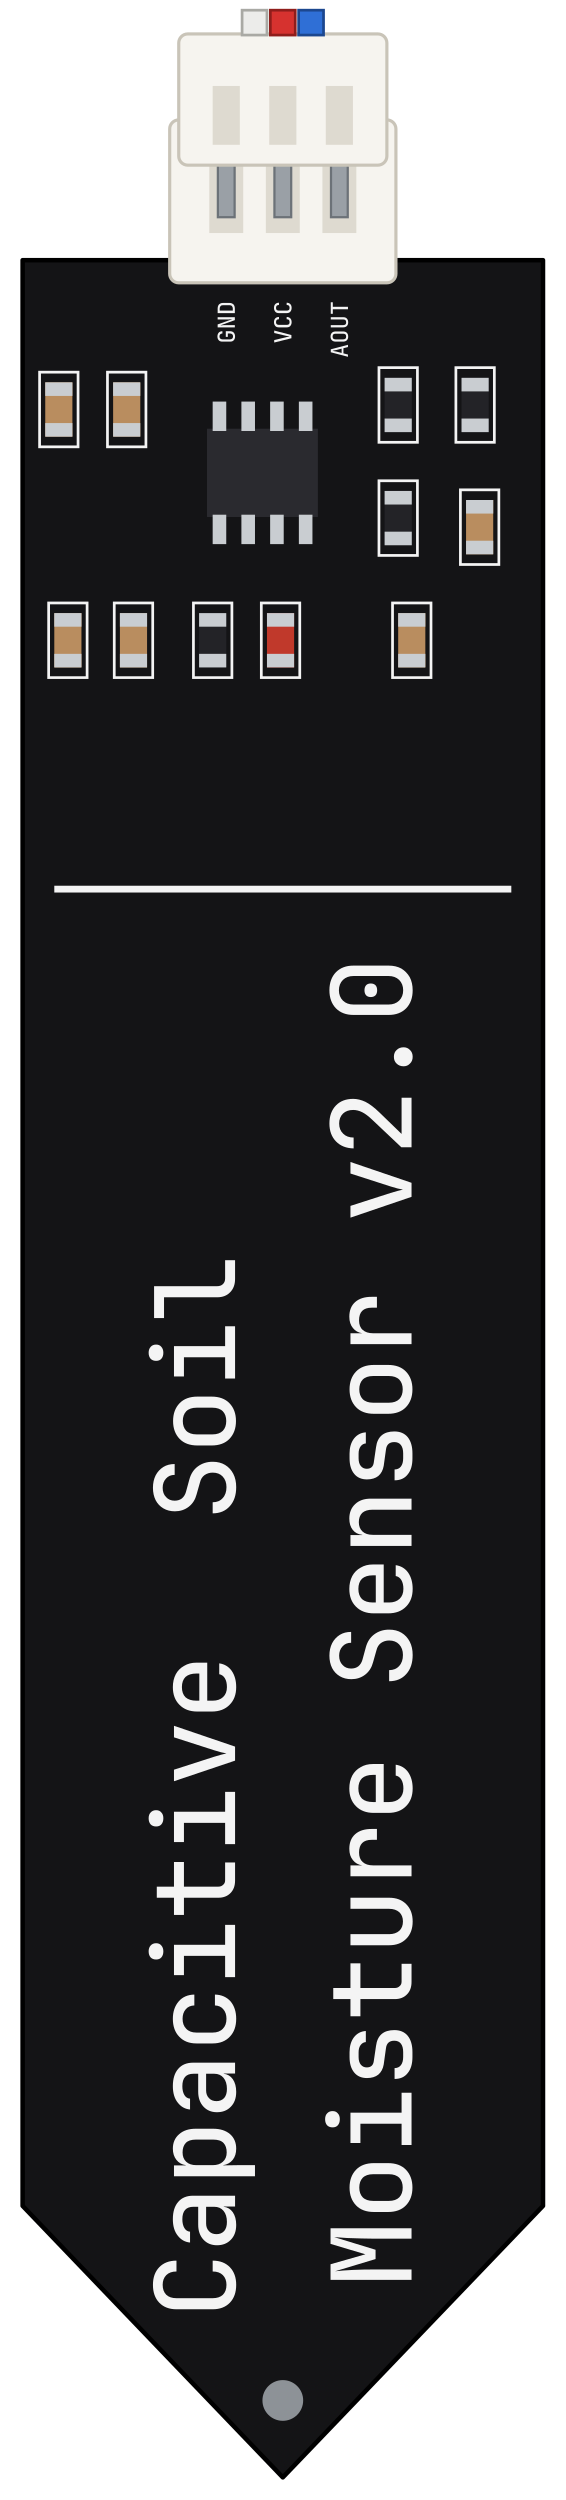
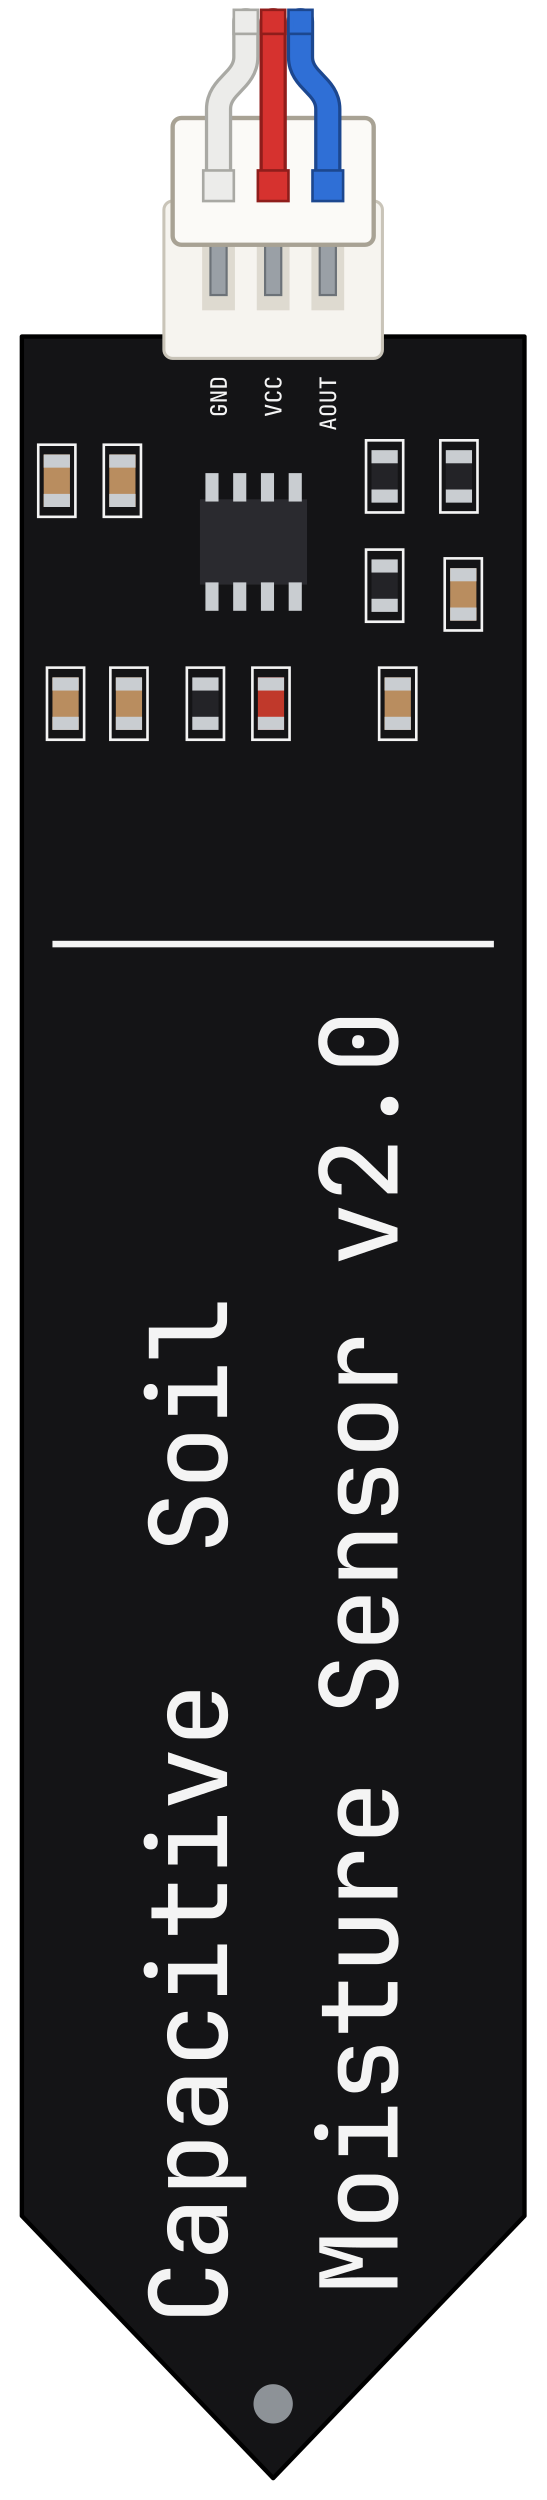
- <svg xmlns="http://www.w3.org/2000/svg" version="1.1" width="25mm" height="110.5mm" viewBox="0 0 25 110.5">
+ <svg xmlns="http://www.w3.org/2000/svg" version="1.1" width="25mm" height="114.4mm" viewBox="0 0 25 114.4">
  <g id="breadboard">
-     <g transform="translate(-76,-64.5)">
-       <g transform="translate(76,175) rotate(-90)">
+     <g transform="translate(-77.3,-60.6)">
+       <g transform="translate(77.3,175) rotate(-90)">
        <path d="M1 12.5L13 1H99V24H13Z" fill="#141416" stroke="#000000" stroke-width="0.2" stroke-linejoin="round" />
        <circle cx="4.4" cy="12.5" r="0.9" fill="#8d9297" />
        <path d="M9.51 10.44Q9.01 10.44 8.72 10.16Q8.43 9.88 8.43 9.4V7.8Q8.43 7.32 8.72 7.04Q9.01 6.76 9.51 6.76Q10 6.76 10.29 7.04Q10.58 7.32 10.58 7.8H10.1Q10.1 7.51 9.94 7.35Q9.78 7.19 9.51 7.19Q9.23 7.19 9.07 7.35Q8.92 7.51 8.92 7.8V9.4Q8.92 9.69 9.07 9.85Q9.23 10.01 9.51 10.01Q9.78 10.01 9.94 9.85Q10.1 9.69 10.1 9.4H10.58Q10.58 9.88 10.29 10.16Q10 10.44 9.51 10.44ZM12.16 10.44Q11.74 10.44 11.5 10.2Q11.26 9.97 11.26 9.59Q11.26 9.22 11.51 8.99Q11.76 8.76 12.17 8.76H12.96V8.55Q12.96 8.06 12.41 8.06Q12.17 8.06 12.02 8.15Q11.87 8.24 11.86 8.4H11.38Q11.41 8.07 11.68 7.86Q11.95 7.64 12.41 7.64Q12.91 7.64 13.18 7.88Q13.45 8.11 13.45 8.54V10.39H12.97V9.89H12.96Q12.93 10.14 12.72 10.29Q12.5 10.44 12.16 10.44ZM12.29 10.03Q12.6 10.03 12.78 9.88Q12.96 9.73 12.96 9.47V9.11H12.22Q12.01 9.11 11.88 9.24Q11.75 9.36 11.75 9.57Q11.75 9.78 11.89 9.91Q12.03 10.03 12.29 10.03ZM14.31 11.27V7.69H14.79V8.21H14.8Q14.84 7.95 15.03 7.8Q15.23 7.64 15.53 7.64Q15.93 7.64 16.17 7.92Q16.41 8.19 16.41 8.65V9.42Q16.41 9.89 16.17 10.17Q15.93 10.44 15.53 10.44Q15.23 10.44 15.04 10.29Q14.84 10.13 14.8 9.87H14.79L14.8 10.49V11.27ZM15.36 10.02Q15.63 10.02 15.78 9.88Q15.93 9.74 15.93 9.42V8.66Q15.93 8.35 15.78 8.21Q15.63 8.07 15.36 8.07Q15.1 8.07 14.95 8.23Q14.8 8.39 14.8 8.68V9.4Q14.8 9.69 14.95 9.85Q15.1 10.02 15.36 10.02ZM18.04 10.44Q17.62 10.44 17.38 10.2Q17.14 9.97 17.14 9.59Q17.14 9.22 17.39 8.99Q17.64 8.76 18.05 8.76H18.84V8.55Q18.84 8.06 18.29 8.06Q18.05 8.06 17.9 8.15Q17.75 8.24 17.74 8.4H17.26Q17.29 8.07 17.56 7.86Q17.83 7.64 18.29 7.64Q18.79 7.64 19.06 7.88Q19.33 8.11 19.33 8.54V10.39H18.85V9.89H18.84Q18.81 10.14 18.6 10.29Q18.38 10.44 18.04 10.44ZM18.17 10.03Q18.48 10.03 18.66 9.88Q18.84 9.73 18.84 9.47V9.11H18.1Q17.89 9.11 17.76 9.24Q17.63 9.36 17.63 9.57Q17.63 9.78 17.77 9.91Q17.91 10.03 18.17 10.03ZM21.27 10.44Q20.77 10.44 20.48 10.16Q20.18 9.88 20.18 9.4V8.68Q20.18 8.2 20.48 7.92Q20.77 7.64 21.27 7.64Q21.74 7.64 22.04 7.9Q22.33 8.15 22.34 8.59H21.86Q21.85 8.34 21.69 8.21Q21.53 8.07 21.27 8.07Q20.99 8.07 20.83 8.23Q20.66 8.39 20.66 8.68V9.4Q20.66 9.69 20.83 9.85Q20.99 10.01 21.27 10.01Q21.53 10.01 21.69 9.87Q21.85 9.74 21.86 9.5H22.34Q22.33 9.93 22.04 10.19Q21.74 10.44 21.27 10.44ZM23.11 10.39V9.95H24.05V8.13H23.2V7.69H24.54V9.95H25.42V10.39ZM24.25 7.22Q24.08 7.22 23.98 7.13Q23.89 7.05 23.89 6.9Q23.89 6.75 23.98 6.66Q24.08 6.57 24.25 6.57Q24.41 6.57 24.51 6.66Q24.61 6.75 24.61 6.9Q24.61 7.05 24.51 7.13Q24.41 7.22 24.25 7.22ZM27.38 10.39Q27.03 10.39 26.83 10.19Q26.62 9.99 26.62 9.65V8.13H25.86V7.69H26.62V6.93H27.11V7.69H28.2V8.13H27.11V9.65Q27.11 9.78 27.19 9.86Q27.26 9.95 27.39 9.95H28.18V10.39ZM28.99 10.39V9.95H29.93V8.13H29.08V7.69H30.42V9.95H31.3V10.39ZM30.13 7.22Q29.96 7.22 29.86 7.13Q29.77 7.05 29.77 6.9Q29.77 6.75 29.86 6.66Q29.96 6.57 30.13 6.57Q30.3 6.57 30.39 6.66Q30.49 6.75 30.49 6.9Q30.49 7.05 30.39 7.13Q30.3 7.22 30.13 7.22ZM32.68 10.39 31.77 7.69H32.28L32.85 9.46Q32.9 9.62 32.94 9.77Q32.98 9.92 33 10.01Q33.02 9.92 33.05 9.77Q33.09 9.62 33.14 9.46L33.71 7.69H34.22L33.3 10.39ZM35.93 10.44Q35.44 10.44 35.15 10.15Q34.85 9.86 34.85 9.36V8.72Q34.85 8.22 35.15 7.93Q35.44 7.64 35.93 7.64Q36.25 7.64 36.5 7.77Q36.74 7.9 36.87 8.14Q37.01 8.37 37.01 8.68V9.16H35.33V9.4Q35.33 9.69 35.49 9.86Q35.65 10.03 35.93 10.03Q36.17 10.03 36.32 9.94Q36.47 9.85 36.5 9.69H36.98Q36.93 10.04 36.65 10.24Q36.36 10.44 35.93 10.44ZM35.33 8.68V8.81H36.53V8.68Q36.53 8.37 36.38 8.2Q36.22 8.04 35.93 8.04Q35.64 8.04 35.48 8.2Q35.33 8.37 35.33 8.68ZM44.77 10.44Q44.24 10.44 43.93 10.16Q43.61 9.88 43.61 9.4H44.1Q44.1 9.68 44.28 9.84Q44.46 10.01 44.77 10.01Q45.06 10.01 45.24 9.84Q45.41 9.68 45.41 9.4Q45.41 9.2 45.3 9.04Q45.19 8.89 44.98 8.84L44.45 8.69Q44.1 8.6 43.9 8.34Q43.7 8.08 43.7 7.73Q43.7 7.44 43.83 7.22Q43.96 7 44.19 6.88Q44.43 6.76 44.74 6.76Q45.05 6.76 45.29 6.88Q45.52 7 45.66 7.22Q45.79 7.43 45.79 7.72H45.31Q45.31 7.48 45.15 7.34Q44.99 7.19 44.74 7.19Q44.48 7.19 44.33 7.34Q44.17 7.48 44.17 7.72Q44.17 7.91 44.27 8.04Q44.38 8.17 44.56 8.22L45.11 8.37Q45.48 8.47 45.68 8.74Q45.89 9.02 45.89 9.4Q45.89 9.72 45.75 9.95Q45.61 10.18 45.36 10.31Q45.11 10.44 44.77 10.44ZM47.69 10.43Q47.2 10.43 46.9 10.14Q46.61 9.86 46.61 9.35V8.73Q46.61 8.22 46.9 7.94Q47.2 7.65 47.69 7.65Q48.18 7.65 48.48 7.94Q48.77 8.22 48.77 8.73V9.35Q48.77 9.86 48.48 10.14Q48.18 10.43 47.69 10.43ZM47.69 10Q47.96 10 48.12 9.85Q48.28 9.69 48.28 9.39V8.69Q48.28 8.39 48.12 8.23Q47.96 8.08 47.69 8.08Q47.42 8.08 47.26 8.23Q47.1 8.39 47.1 8.69V9.39Q47.1 9.69 47.26 9.85Q47.42 10 47.69 10ZM49.57 10.39V9.95H50.51V8.13H49.66V7.69H51V9.95H51.88V10.39ZM50.71 7.22Q50.54 7.22 50.44 7.13Q50.35 7.05 50.35 6.9Q50.35 6.75 50.44 6.66Q50.54 6.57 50.71 6.57Q50.87 6.57 50.97 6.66Q51.07 6.75 51.07 6.9Q51.07 7.05 50.97 7.13Q50.87 7.22 50.71 7.22ZM53.97 10.39Q53.6 10.39 53.38 10.17Q53.16 9.96 53.16 9.6V7.25H52.24V6.81H53.65V9.59Q53.65 9.76 53.74 9.85Q53.83 9.95 53.99 9.95H54.8V10.39Z" fill="#f4f4f4" />
        <path d="M9.73 18.19V14.61H10.42L10.86 16.15L11.32 14.61H12.01V18.19H11.55V16.55Q11.55 16.29 11.56 15.97Q11.57 15.66 11.58 15.34Q11.6 15.02 11.62 14.77L11.06 16.6H10.65L10.11 14.81Q10.15 15.17 10.17 15.61Q10.19 16.05 10.19 16.55V18.19ZM13.81 18.23Q13.32 18.23 13.02 17.94Q12.73 17.66 12.73 17.15V16.53Q12.73 16.02 13.02 15.74Q13.32 15.45 13.81 15.45Q14.3 15.45 14.6 15.74Q14.89 16.02 14.89 16.53V17.15Q14.89 17.66 14.6 17.94Q14.3 18.23 13.81 18.23ZM13.81 17.8Q14.08 17.8 14.24 17.65Q14.4 17.49 14.4 17.19V16.49Q14.4 16.19 14.24 16.03Q14.08 15.88 13.81 15.88Q13.54 15.88 13.38 16.03Q13.22 16.19 13.22 16.49V17.19Q13.22 17.49 13.38 17.65Q13.54 17.8 13.81 17.8ZM15.69 18.19V17.75H16.63V15.93H15.78V15.49H17.12V17.75H18V18.19ZM16.83 15.02Q16.66 15.02 16.56 14.93Q16.47 14.85 16.47 14.7Q16.47 14.55 16.56 14.46Q16.66 14.37 16.83 14.37Q17 14.37 17.09 14.46Q17.19 14.55 17.19 14.7Q17.19 14.85 17.09 14.93Q17 15.02 16.83 15.02ZM19.58 18.23Q19.12 18.23 18.87 18.02Q18.61 17.82 18.61 17.44H19.09Q19.09 17.62 19.22 17.72Q19.35 17.82 19.58 17.82H19.8Q20.04 17.82 20.17 17.72Q20.3 17.62 20.3 17.43Q20.3 17.1 19.97 17.06L19.25 16.96Q18.96 16.91 18.8 16.72Q18.65 16.53 18.65 16.22Q18.65 15.86 18.89 15.66Q19.14 15.45 19.58 15.45H19.79Q20.2 15.45 20.46 15.65Q20.71 15.85 20.73 16.17H20.24Q20.23 16.03 20.11 15.94Q19.99 15.85 19.79 15.85H19.58Q19.36 15.85 19.24 15.95Q19.12 16.05 19.12 16.21Q19.12 16.48 19.39 16.52L20.07 16.62Q20.77 16.71 20.77 17.43Q20.77 17.81 20.52 18.02Q20.26 18.23 19.8 18.23ZM22.9 18.19Q22.55 18.19 22.35 17.99Q22.14 17.79 22.14 17.45V15.93H21.38V15.49H22.14V14.73H22.63V15.49H23.72V15.93H22.63V17.45Q22.63 17.58 22.71 17.66Q22.78 17.75 22.91 17.75H23.7V18.19ZM25.57 18.24Q25.09 18.24 24.81 17.96Q24.52 17.68 24.52 17.2V15.49H25.01V17.2Q25.01 17.48 25.16 17.65Q25.31 17.81 25.57 17.81Q25.83 17.81 25.98 17.65Q26.13 17.48 26.13 17.2V15.49H26.62V17.2Q26.62 17.68 26.33 17.96Q26.05 18.24 25.57 18.24ZM27.57 18.19V15.49H28.05V16.01H28.05Q28.09 15.75 28.28 15.6Q28.47 15.44 28.78 15.44Q29.2 15.44 29.43 15.7Q29.66 15.96 29.66 16.42V16.66H29.18V16.43Q29.18 15.87 28.62 15.87Q28.34 15.87 28.2 16.03Q28.05 16.19 28.05 16.49V18.19ZM31.45 18.24Q30.96 18.24 30.67 17.95Q30.37 17.66 30.37 17.16V16.52Q30.37 16.02 30.67 15.73Q30.96 15.44 31.45 15.44Q31.77 15.44 32.02 15.57Q32.26 15.7 32.39 15.94Q32.53 16.17 32.53 16.48V16.96H30.85V17.2Q30.85 17.49 31.01 17.66Q31.17 17.83 31.45 17.83Q31.69 17.83 31.84 17.74Q31.99 17.65 32.02 17.49H32.5Q32.45 17.84 32.17 18.04Q31.88 18.24 31.45 18.24ZM30.85 16.48V16.61H32.05V16.48Q32.05 16.17 31.9 16Q31.74 15.84 31.45 15.84Q31.16 15.84 31 16Q30.85 16.17 30.85 16.48ZM37.35 18.24Q36.82 18.24 36.51 17.96Q36.19 17.68 36.19 17.2H36.68Q36.68 17.48 36.86 17.64Q37.04 17.81 37.35 17.81Q37.64 17.81 37.82 17.64Q37.99 17.48 37.99 17.2Q37.99 17 37.88 16.84Q37.77 16.69 37.56 16.64L37.03 16.49Q36.68 16.4 36.48 16.14Q36.28 15.88 36.28 15.53Q36.28 15.24 36.41 15.02Q36.54 14.8 36.77 14.68Q37.01 14.56 37.32 14.56Q37.63 14.56 37.87 14.68Q38.1 14.8 38.24 15.02Q38.37 15.23 38.37 15.52H37.89Q37.89 15.28 37.73 15.14Q37.57 14.99 37.32 14.99Q37.06 14.99 36.91 15.14Q36.75 15.28 36.75 15.52Q36.75 15.71 36.85 15.84Q36.96 15.97 37.14 16.02L37.69 16.17Q38.06 16.27 38.26 16.54Q38.47 16.82 38.47 17.2Q38.47 17.52 38.33 17.75Q38.19 17.98 37.94 18.11Q37.69 18.24 37.35 18.24ZM40.27 18.24Q39.78 18.24 39.49 17.95Q39.19 17.66 39.19 17.16V16.52Q39.19 16.02 39.49 15.73Q39.78 15.44 40.27 15.44Q40.59 15.44 40.84 15.57Q41.08 15.7 41.21 15.94Q41.35 16.17 41.35 16.48V16.96H39.67V17.2Q39.67 17.49 39.83 17.66Q39.99 17.83 40.27 17.83Q40.51 17.83 40.66 17.74Q40.81 17.65 40.84 17.49H41.32Q41.27 17.84 40.99 18.04Q40.7 18.24 40.27 18.24ZM39.67 16.48V16.61H40.87V16.48Q40.87 16.17 40.72 16Q40.56 15.84 40.27 15.84Q39.98 15.84 39.82 16Q39.67 16.17 39.67 16.48ZM42.17 18.19V15.49H42.65V16.01H42.66Q42.69 15.74 42.88 15.59Q43.07 15.44 43.38 15.44Q43.78 15.44 44.02 15.7Q44.26 15.95 44.26 16.39V18.19H43.77V16.46Q43.77 16.17 43.63 16.01Q43.48 15.86 43.22 15.86Q42.96 15.86 42.81 16.02Q42.66 16.18 42.66 16.48V18.19ZM46.04 18.23Q45.58 18.23 45.33 18.02Q45.07 17.82 45.07 17.44H45.55Q45.55 17.62 45.68 17.72Q45.81 17.82 46.04 17.82H46.26Q46.5 17.82 46.63 17.72Q46.76 17.62 46.76 17.43Q46.76 17.1 46.43 17.06L45.71 16.96Q45.42 16.91 45.26 16.72Q45.11 16.53 45.11 16.22Q45.11 15.86 45.35 15.66Q45.6 15.45 46.04 15.45H46.25Q46.66 15.45 46.92 15.65Q47.17 15.85 47.19 16.17H46.7Q46.69 16.03 46.57 15.94Q46.45 15.85 46.25 15.85H46.04Q45.82 15.85 45.7 15.95Q45.58 16.05 45.58 16.21Q45.58 16.48 45.85 16.52L46.53 16.62Q47.23 16.71 47.23 17.43Q47.23 17.81 46.98 18.02Q46.72 18.23 46.26 18.23ZM49.09 18.23Q48.6 18.23 48.3 17.94Q48.01 17.66 48.01 17.15V16.53Q48.01 16.02 48.3 15.74Q48.6 15.45 49.09 15.45Q49.58 15.45 49.88 15.74Q50.17 16.02 50.17 16.53V17.15Q50.17 17.66 49.88 17.94Q49.58 18.23 49.09 18.23ZM49.09 17.8Q49.36 17.8 49.52 17.65Q49.68 17.49 49.68 17.19V16.49Q49.68 16.19 49.52 16.03Q49.36 15.88 49.09 15.88Q48.82 15.88 48.66 16.03Q48.5 16.19 48.5 16.49V17.19Q48.5 17.49 48.66 17.65Q48.82 17.8 49.09 17.8ZM51.09 18.19V15.49H51.57V16.01H51.57Q51.61 15.75 51.8 15.6Q51.99 15.44 52.3 15.44Q52.72 15.44 52.95 15.7Q53.18 15.96 53.18 16.42V16.66H52.7V16.43Q52.7 15.87 52.14 15.87Q51.86 15.87 51.72 16.03Q51.57 16.19 51.57 16.49V18.19ZM57.6 18.19 56.68 15.49H57.2L57.77 17.26Q57.82 17.42 57.86 17.57Q57.9 17.72 57.92 17.81Q57.94 17.72 57.97 17.57Q58.01 17.42 58.06 17.26L58.63 15.49H59.14L58.22 18.19ZM59.79 18.19V17.74L61 16.46Q61.24 16.21 61.34 16.01Q61.44 15.81 61.44 15.61Q61.44 15.33 61.28 15.16Q61.11 14.99 60.84 14.99Q60.56 14.99 60.39 15.17Q60.22 15.34 60.22 15.63H59.74Q59.75 15.14 60.05 14.85Q60.35 14.56 60.84 14.56Q61.34 14.56 61.64 14.85Q61.93 15.13 61.93 15.61Q61.93 15.87 61.8 16.15Q61.66 16.43 61.33 16.77L60.38 17.75H61.98V18.19ZM63.79 18.24Q63.6 18.24 63.49 18.12Q63.37 18.01 63.37 17.84Q63.37 17.65 63.49 17.53Q63.6 17.41 63.79 17.41Q63.98 17.41 64.09 17.53Q64.21 17.65 64.21 17.84Q64.21 18.01 64.09 18.12Q63.98 18.24 63.79 18.24ZM66.73 18.24Q66.23 18.24 65.93 17.95Q65.64 17.66 65.64 17.18V15.62Q65.64 15.14 65.93 14.85Q66.23 14.56 66.73 14.56Q67.23 14.56 67.53 14.85Q67.82 15.14 67.82 15.62V17.18Q67.82 17.5 67.69 17.74Q67.55 17.97 67.31 18.11Q67.06 18.24 66.73 18.24ZM66.73 17.82Q67.01 17.82 67.19 17.64Q67.36 17.46 67.36 17.18V15.62Q67.36 15.34 67.19 15.16Q67.01 14.98 66.73 14.98Q66.45 14.98 66.27 15.16Q66.1 15.34 66.1 15.62V17.18Q66.1 17.46 66.27 17.64Q66.45 17.82 66.73 17.82ZM66.73 16.67Q66.59 16.67 66.51 16.6Q66.43 16.52 66.43 16.39Q66.43 16.25 66.51 16.18Q66.59 16.11 66.73 16.11Q66.87 16.11 66.95 16.18Q67.03 16.25 67.03 16.39Q67.03 16.52 66.95 16.6Q66.87 16.67 66.73 16.67Z" fill="#f4f4f4" />
        <line x1="71.2" y1="2.4" x2="71.2" y2="22.6" stroke="#f4f4f4" stroke-width="0.3" stroke-linecap="butt" />
        <rect x="80.55" y="2.15" width="3.3" height="1.7" fill="none" stroke="#f4f4f4" stroke-width="0.12" />
        <rect x="81" y="2.4" width="2.4" height="1.2" fill="#b98d5f" />
        <rect x="81" y="2.4" width="0.6" height="1.2" fill="#c9cdd1" />
        <rect x="82.8" y="2.4" width="0.6" height="1.2" fill="#c9cdd1" />
        <rect x="80.55" y="5.05" width="3.3" height="1.7" fill="none" stroke="#f4f4f4" stroke-width="0.12" />
        <rect x="81" y="5.3" width="2.4" height="1.2" fill="#b98d5f" />
        <rect x="81" y="5.3" width="0.6" height="1.2" fill="#c9cdd1" />
        <rect x="82.8" y="5.3" width="0.6" height="1.2" fill="#c9cdd1" />
        <rect x="80.55" y="8.55" width="3.3" height="1.7" fill="none" stroke="#f4f4f4" stroke-width="0.12" />
        <rect x="81" y="8.8" width="2.4" height="1.2" fill="#232327" />
        <rect x="81" y="8.8" width="0.6" height="1.2" fill="#c9cdd1" />
        <rect x="82.8" y="8.8" width="0.6" height="1.2" fill="#c9cdd1" />
        <rect x="80.55" y="11.55" width="3.3" height="1.7" fill="none" stroke="#f4f4f4" stroke-width="0.12" />
        <rect x="81" y="11.8" width="2.4" height="1.2" fill="#c0392b" />
        <rect x="81" y="11.8" width="0.6" height="1.2" fill="#c9cdd1" />
        <rect x="82.8" y="11.8" width="0.6" height="1.2" fill="#c9cdd1" />
        <rect x="80.55" y="17.35" width="3.3" height="1.7" fill="none" stroke="#f4f4f4" stroke-width="0.12" />
        <rect x="81" y="17.6" width="2.4" height="1.2" fill="#b98d5f" />
        <rect x="81" y="17.6" width="0.6" height="1.2" fill="#c9cdd1" />
        <rect x="82.8" y="17.6" width="0.6" height="1.2" fill="#c9cdd1" />
        <rect x="85.55" y="20.35" width="3.3" height="1.7" fill="none" stroke="#f4f4f4" stroke-width="0.12" />
        <rect x="86" y="20.6" width="2.4" height="1.2" fill="#b98d5f" />
        <rect x="86" y="20.6" width="0.6" height="1.2" fill="#c9cdd1" />
        <rect x="87.8" y="20.6" width="0.6" height="1.2" fill="#c9cdd1" />
        <rect x="90.75" y="1.75" width="3.3" height="1.7" fill="none" stroke="#f4f4f4" stroke-width="0.12" />
        <rect x="91.2" y="2" width="2.4" height="1.2" fill="#b98d5f" />
        <rect x="91.2" y="2" width="0.6" height="1.2" fill="#c9cdd1" />
        <rect x="93" y="2" width="0.6" height="1.2" fill="#c9cdd1" />
        <rect x="90.75" y="4.75" width="3.3" height="1.7" fill="none" stroke="#f4f4f4" stroke-width="0.12" />
        <rect x="91.2" y="5" width="2.4" height="1.2" fill="#b98d5f" />
        <rect x="91.2" y="5" width="0.6" height="1.2" fill="#c9cdd1" />
        <rect x="93" y="5" width="0.6" height="1.2" fill="#c9cdd1" />
        <rect x="85.95" y="16.75" width="3.3" height="1.7" fill="none" stroke="#f4f4f4" stroke-width="0.12" />
        <rect x="86.4" y="17" width="2.4" height="1.2" fill="#232327" />
        <rect x="86.4" y="17" width="0.6" height="1.2" fill="#c9cdd1" />
        <rect x="88.2" y="17" width="0.6" height="1.2" fill="#c9cdd1" />
        <rect x="90.95" y="16.75" width="3.3" height="1.7" fill="none" stroke="#f4f4f4" stroke-width="0.12" />
        <rect x="91.4" y="17" width="2.4" height="1.2" fill="#232327" />
        <rect x="91.4" y="17" width="0.6" height="1.2" fill="#c9cdd1" />
        <rect x="93.2" y="17" width="0.6" height="1.2" fill="#c9cdd1" />
        <rect x="90.95" y="20.15" width="3.3" height="1.7" fill="none" stroke="#f4f4f4" stroke-width="0.12" />
        <rect x="91.4" y="20.4" width="2.4" height="1.2" fill="#232327" />
        <rect x="91.4" y="20.4" width="0.6" height="1.2" fill="#c9cdd1" />
        <rect x="93.2" y="20.4" width="0.6" height="1.2" fill="#c9cdd1" />
        <rect x="87.65" y="9.15" width="3.9" height="4.9" fill="#2a2a2f" />
        <rect x="86.45" y="9.4" width="1.3" height="0.6" fill="#c9cdd1" />
        <rect x="91.45" y="9.4" width="1.3" height="0.6" fill="#c9cdd1" />
        <rect x="86.45" y="10.67" width="1.3" height="0.6" fill="#c9cdd1" />
        <rect x="91.45" y="10.67" width="1.3" height="0.6" fill="#c9cdd1" />
        <rect x="86.45" y="11.94" width="1.3" height="0.6" fill="#c9cdd1" />
        <rect x="91.45" y="11.94" width="1.3" height="0.6" fill="#c9cdd1" />
        <rect x="86.45" y="13.21" width="1.3" height="0.6" fill="#c9cdd1" />
        <rect x="91.45" y="13.21" width="1.3" height="0.6" fill="#c9cdd1" />
        <path d="M95.63 10.39Q95.52 10.39 95.46 10.33Q95.4 10.28 95.4 10.17V9.83Q95.4 9.72 95.46 9.67Q95.52 9.61 95.63 9.61Q95.73 9.61 95.8 9.67Q95.86 9.73 95.86 9.83H95.76Q95.76 9.77 95.72 9.73Q95.69 9.7 95.63 9.7Q95.57 9.7 95.54 9.73Q95.5 9.77 95.5 9.83V10.17Q95.5 10.23 95.54 10.27Q95.57 10.3 95.63 10.3Q95.69 10.3 95.72 10.27Q95.76 10.23 95.76 10.17V10.07H95.61V9.98H95.86V10.17Q95.86 10.27 95.8 10.33Q95.73 10.39 95.63 10.39ZM96.03 10.38V9.62H96.16L96.39 10.26Q96.39 10.24 96.39 10.2Q96.39 10.16 96.38 10.11Q96.38 10.07 96.38 10.03V9.62H96.48V10.38H96.35L96.12 9.74Q96.12 9.76 96.12 9.8Q96.12 9.84 96.13 9.89Q96.13 9.93 96.13 9.97V10.38ZM96.66 10.38V9.62H96.87Q96.94 9.62 97 9.65Q97.05 9.67 97.08 9.73Q97.11 9.78 97.11 9.85V10.15Q97.11 10.22 97.08 10.27Q97.05 10.33 97 10.35Q96.94 10.38 96.87 10.38ZM96.77 10.29H96.87Q96.93 10.29 96.97 10.25Q97.01 10.22 97.01 10.15V9.85Q97.01 9.78 96.97 9.75Q96.93 9.71 96.87 9.71H96.77Z" fill="#f4f4f4" />
        <path d="M95.55 12.88 95.36 12.12H95.47L95.59 12.63Q95.61 12.68 95.61 12.73Q95.62 12.77 95.63 12.8Q95.63 12.77 95.64 12.73Q95.65 12.68 95.66 12.63L95.78 12.12H95.89L95.69 12.88ZM96.26 12.89Q96.16 12.89 96.09 12.83Q96.03 12.78 96.03 12.67V12.33Q96.03 12.22 96.09 12.17Q96.16 12.11 96.26 12.11Q96.37 12.11 96.43 12.17Q96.49 12.23 96.49 12.33H96.39Q96.39 12.27 96.36 12.23Q96.32 12.2 96.26 12.2Q96.2 12.2 96.17 12.23Q96.14 12.27 96.14 12.33V12.67Q96.14 12.73 96.17 12.77Q96.2 12.8 96.26 12.8Q96.32 12.8 96.36 12.77Q96.39 12.73 96.39 12.67H96.49Q96.49 12.77 96.43 12.83Q96.37 12.89 96.26 12.89ZM96.89 12.89Q96.79 12.89 96.72 12.83Q96.66 12.78 96.66 12.67V12.33Q96.66 12.22 96.72 12.17Q96.79 12.11 96.89 12.11Q97 12.11 97.06 12.17Q97.12 12.23 97.12 12.33H97.02Q97.02 12.27 96.99 12.23Q96.95 12.2 96.89 12.2Q96.83 12.2 96.8 12.23Q96.77 12.27 96.77 12.33V12.67Q96.77 12.73 96.8 12.77Q96.83 12.8 96.89 12.8Q96.95 12.8 96.99 12.77Q97.02 12.73 97.02 12.67H97.12Q97.12 12.77 97.06 12.83Q97 12.89 96.89 12.89Z" fill="#f4f4f4" />
        <path d="M94.73 15.38 94.93 14.62H95.06L95.26 15.38H95.16L95.11 15.18H94.88L94.83 15.38ZM94.9 15.1H95.09L95.03 14.87Q95.02 14.81 95.01 14.76Q95 14.72 95 14.7Q94.99 14.72 94.98 14.76Q94.97 14.81 94.96 14.87ZM95.62 15.39Q95.52 15.39 95.46 15.33Q95.4 15.27 95.4 15.16V14.84Q95.4 14.73 95.46 14.67Q95.52 14.61 95.62 14.61Q95.73 14.61 95.79 14.67Q95.85 14.73 95.85 14.84V15.16Q95.85 15.27 95.79 15.33Q95.73 15.39 95.62 15.39ZM95.62 15.3Q95.68 15.3 95.72 15.27Q95.75 15.23 95.75 15.17V14.83Q95.75 14.77 95.72 14.73Q95.68 14.7 95.62 14.7Q95.57 14.7 95.53 14.73Q95.5 14.77 95.5 14.83V15.17Q95.5 15.23 95.53 15.27Q95.57 15.3 95.62 15.3ZM96.25 15.39Q96.15 15.39 96.09 15.33Q96.03 15.27 96.03 15.17V14.62H96.13V15.17Q96.13 15.23 96.16 15.27Q96.19 15.3 96.25 15.3Q96.31 15.3 96.35 15.27Q96.38 15.23 96.38 15.17V14.62H96.48V15.17Q96.48 15.28 96.42 15.33Q96.36 15.39 96.25 15.39ZM96.83 15.38V14.71H96.63V14.62H97.14V14.71H96.94V15.38Z" fill="#f4f4f4" />
        <rect x="98" y="7.5" width="7.2" height="10" fill="#f6f4ef" rx="0.4" stroke="#c9c4b8" stroke-width="0.14" />
        <rect x="100.2" y="9.25" width="5" height="1.5" fill="#dedad0" />
        <rect x="100.9" y="9.63" width="3" height="0.74" fill="#9aa0a6" stroke="#6c7278" stroke-width="0.1" />
        <rect x="100.2" y="11.75" width="5" height="1.5" fill="#dedad0" />
        <rect x="100.9" y="12.13" width="3" height="0.74" fill="#9aa0a6" stroke="#6c7278" stroke-width="0.1" />
        <rect x="100.2" y="14.25" width="5" height="1.5" fill="#dedad0" />
        <rect x="100.9" y="14.63" width="3" height="0.74" fill="#9aa0a6" stroke="#6c7278" stroke-width="0.1" />
      </g>
-       <g transform="translate(76,175) rotate(-90)">
-         <rect x="103.2" y="7.9" width="5.8" height="9.2" fill="#f6f4ef" rx="0.4" stroke="#c9c4b8" stroke-width="0.14" />
-         <rect x="104.1" y="9.4" width="2.6" height="1.2" fill="#dedad0" />
-         <rect x="104.1" y="11.9" width="2.6" height="1.2" fill="#dedad0" />
-         <rect x="104.1" y="14.4" width="2.6" height="1.2" fill="#dedad0" />
-       </g>
-       <rect x="86.7" y="64.95" width="1.1" height="1.1" fill="#ececea" stroke="#a9a9a4" stroke-width="0.12" id="connector1pin" />
-       <rect x="87.95" y="64.95" width="1.1" height="1.1" fill="#d6322f" stroke="#8f1d1b" stroke-width="0.12" id="connector2pin" />
-       <rect x="89.2" y="64.95" width="1.1" height="1.1" fill="#2f6fd6" stroke="#1c478f" stroke-width="0.12" id="connector0pin" />
+       <rect x="85.2" y="66" width="9.2" height="5.8" fill="#fbfaf7" rx="0.4" stroke="#a8a294" stroke-width="0.2" />
+       <path d="M87.3 69.1L87.3 65.6C87.3 64.5 88.55 64.3 88.55 63.2L88.55 61.6" fill="none" stroke="#a9a9a4" stroke-width="1.25" stroke-linecap="round" stroke-linejoin="round" />
+       <path d="M87.3 69.1L87.3 65.6C87.3 64.5 88.55 64.3 88.55 63.2L88.55 61.6" fill="none" stroke="#ececea" stroke-width="0.95" stroke-linecap="round" stroke-linejoin="round" />
+       <path d="M89.8 69.1L89.8 65.6C89.8 64.5 89.8 64.3 89.8 63.2L89.8 61.6" fill="none" stroke="#8f1d1b" stroke-width="1.25" stroke-linecap="round" stroke-linejoin="round" />
+       <path d="M89.8 69.1L89.8 65.6C89.8 64.5 89.8 64.3 89.8 63.2L89.8 61.6" fill="none" stroke="#d6322f" stroke-width="0.95" stroke-linecap="round" stroke-linejoin="round" />
+       <path d="M92.3 69.1L92.3 65.6C92.3 64.5 91.05 64.3 91.05 63.2L91.05 61.6" fill="none" stroke="#1c478f" stroke-width="1.25" stroke-linecap="round" stroke-linejoin="round" />
+       <path d="M92.3 69.1L92.3 65.6C92.3 64.5 91.05 64.3 91.05 63.2L91.05 61.6" fill="none" stroke="#2f6fd6" stroke-width="0.95" stroke-linecap="round" stroke-linejoin="round" />
+       <rect x="86.6" y="68.4" width="1.4" height="1.4" fill="#ececea" stroke="#a9a9a4" stroke-width="0.12" />
+       <rect x="89.1" y="68.4" width="1.4" height="1.4" fill="#d6322f" stroke="#8f1d1b" stroke-width="0.12" />
+       <rect x="91.6" y="68.4" width="1.4" height="1.4" fill="#2f6fd6" stroke="#1c478f" stroke-width="0.12" />
+       <rect x="88" y="61.05" width="1.1" height="1.1" fill="#ececea" stroke="#a9a9a4" stroke-width="0.12" />
+       <rect x="88.25" y="61.3" width="0.6" height="0.6" fill="#ececea" id="connector1pin" />
+       <rect x="89.25" y="61.05" width="1.1" height="1.1" fill="#d6322f" stroke="#8f1d1b" stroke-width="0.12" />
+       <rect x="89.5" y="61.3" width="0.6" height="0.6" fill="#d6322f" id="connector2pin" />
+       <rect x="90.5" y="61.05" width="1.1" height="1.1" fill="#2f6fd6" stroke="#1c478f" stroke-width="0.12" />
+       <rect x="90.75" y="61.3" width="0.6" height="0.6" fill="#2f6fd6" id="connector0pin" />
    </g>
  </g>
</svg>
